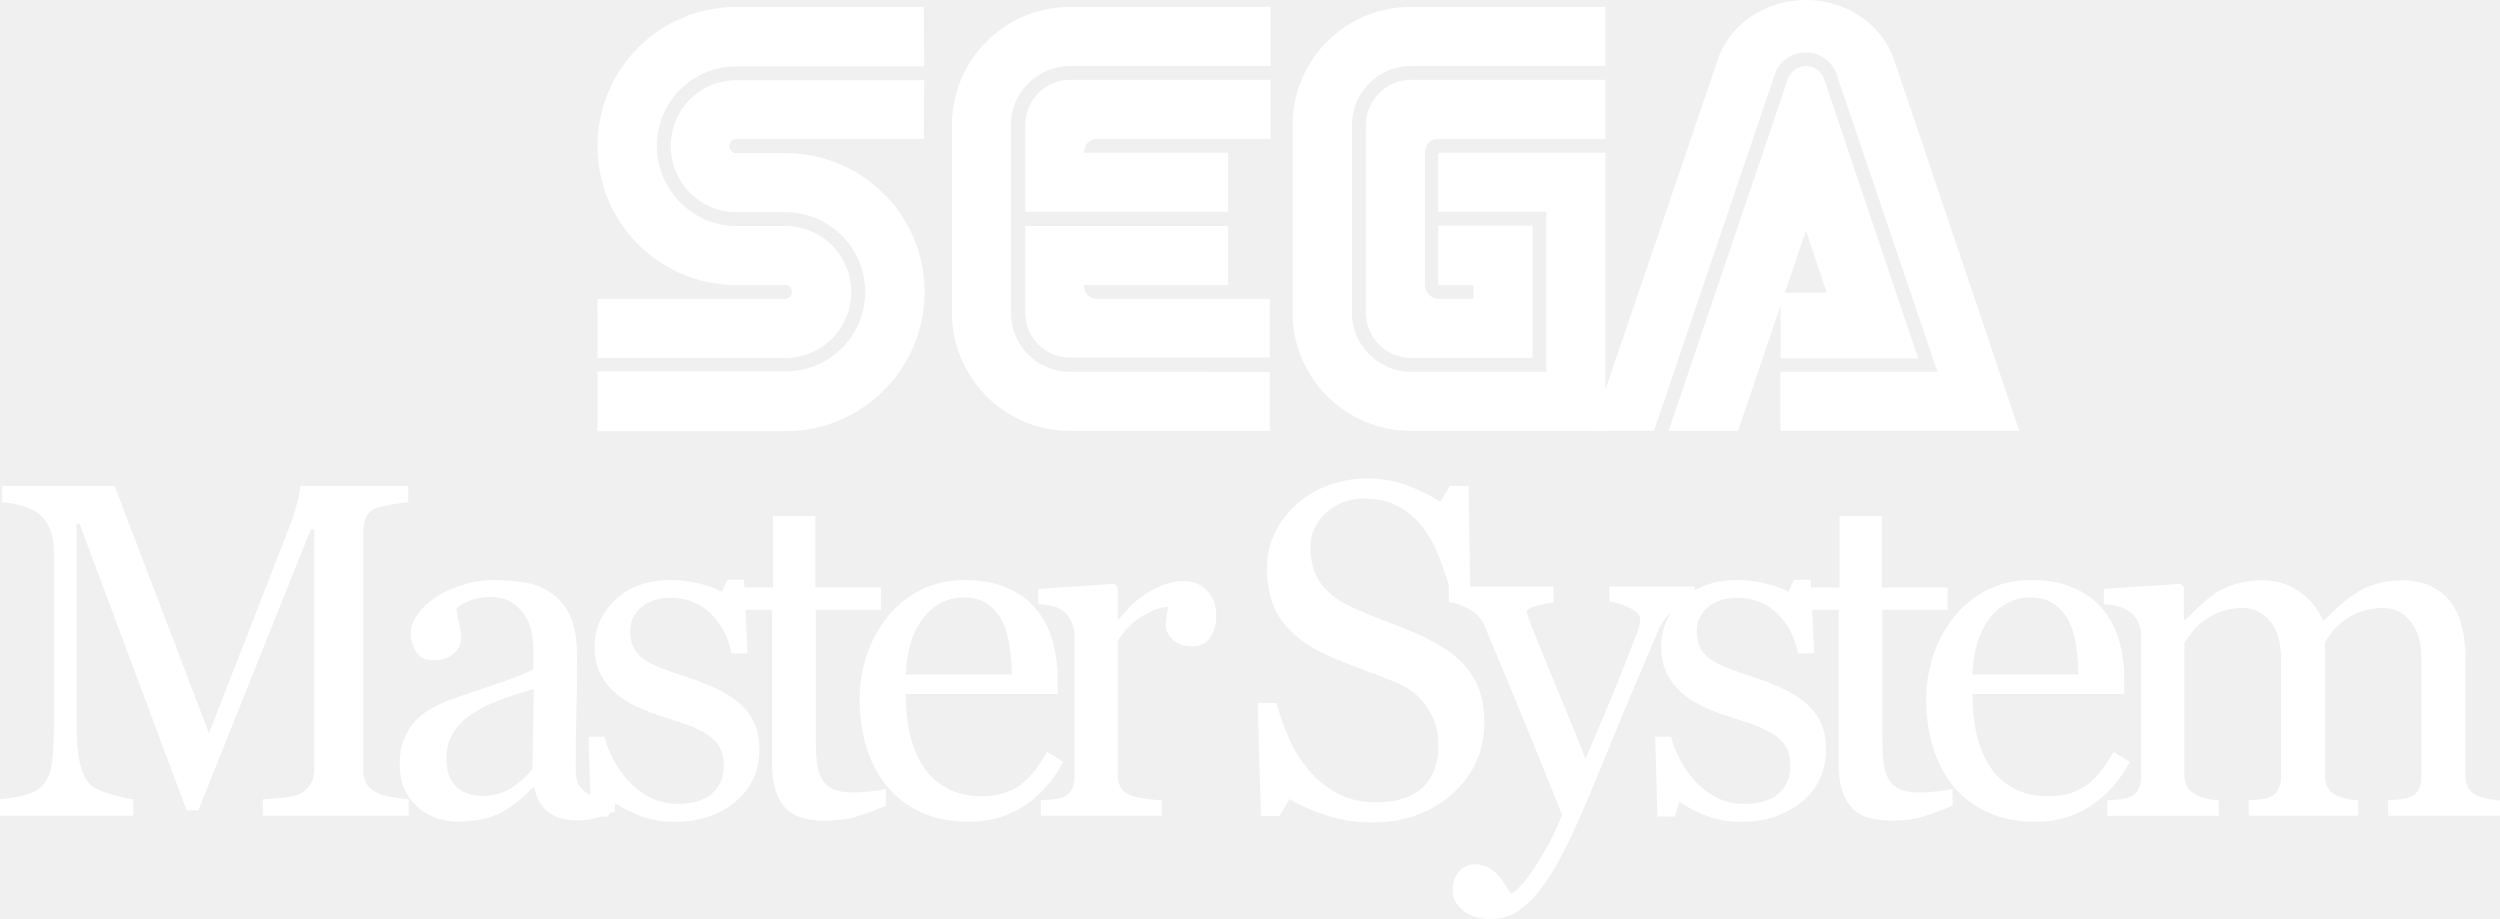
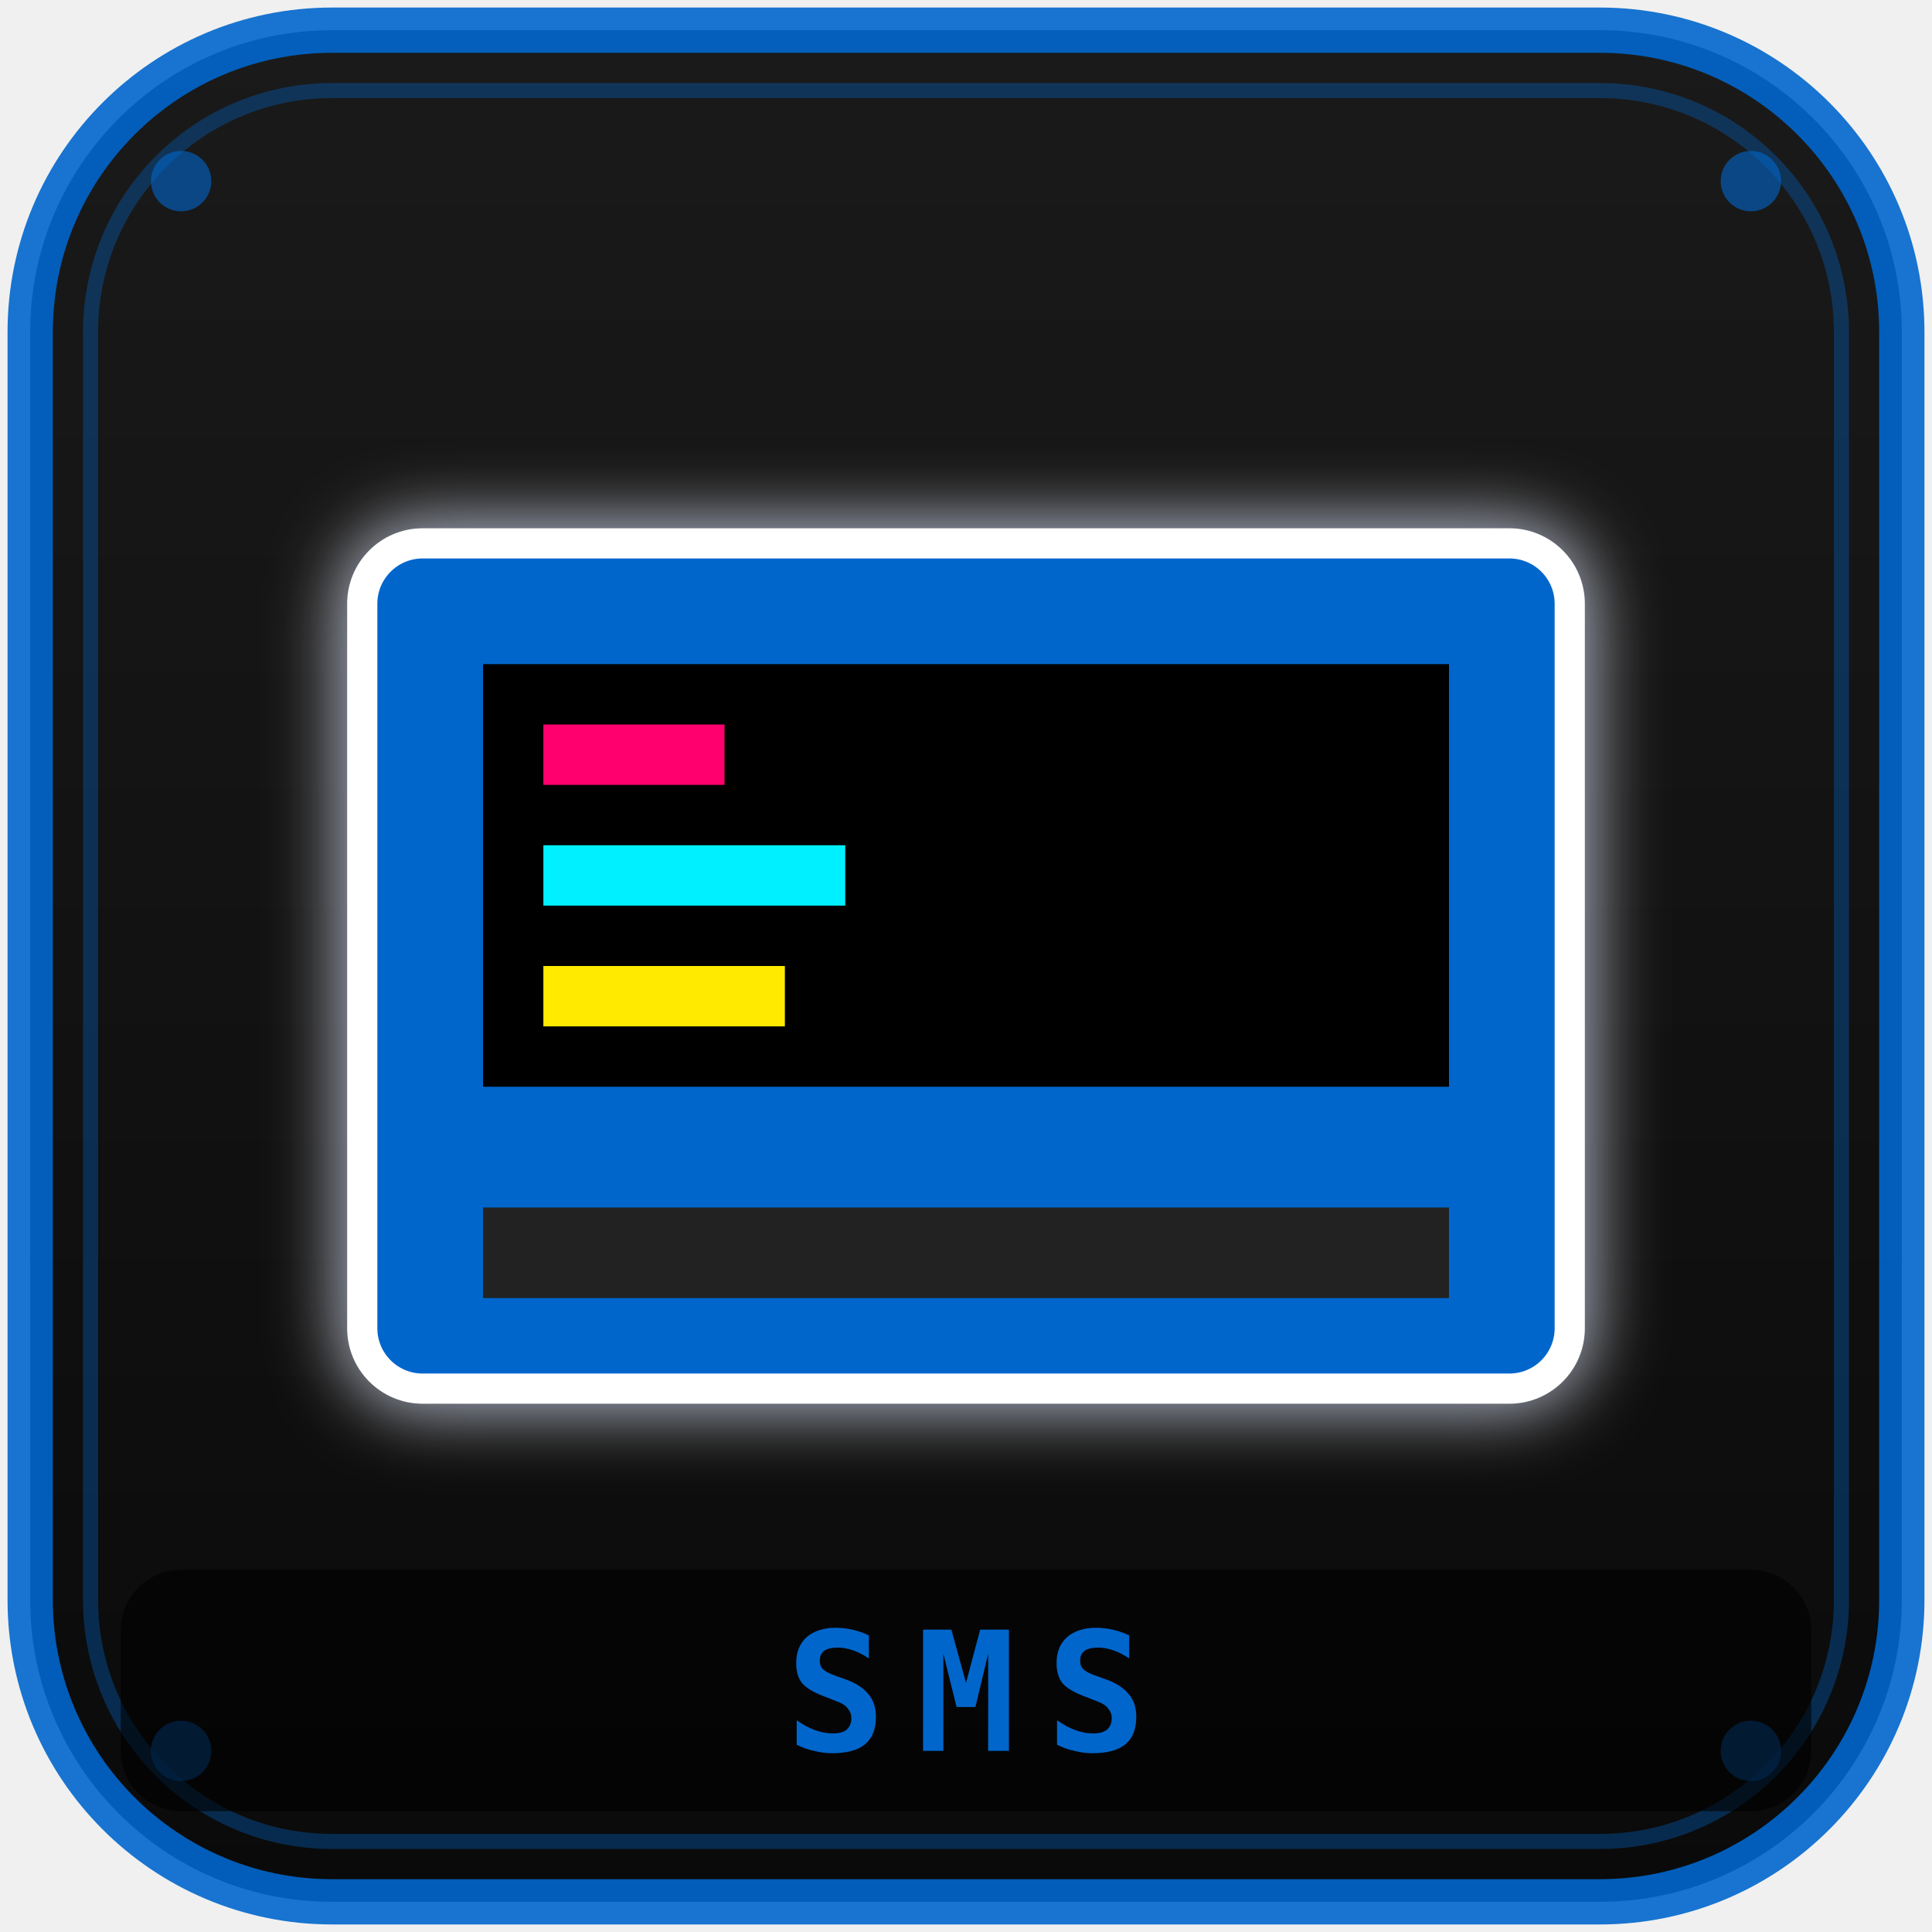
- <svg xmlns="http://www.w3.org/2000/svg" viewBox="0 0 264 97">
-   <path d="M 63.098 45.537 L 82.932 45.537 C 91.04 45.537 97.636 38.939 97.636 30.833 C 97.636 22.729 91.04 16.17 82.932 16.17 L 77.761 16.17 C 77.354 16.17 77.026 15.845 77.026 15.437 C 77.026 14.989 77.352 14.664 77.761 14.664 L 97.556 14.664 L 97.597 8.472 L 77.761 8.472 C 73.931 8.472 70.836 11.568 70.836 15.397 C 70.836 19.267 73.931 22.403 77.761 22.403 L 82.932 22.403 C 87.576 22.403 91.365 26.192 91.365 30.834 C 91.365 35.478 87.576 39.225 82.932 39.225 L 63.098 39.225 L 63.098 45.537 L 63.098 45.537 Z" id="path5" style="fill-opacity: 1; fill: rgb(255, 255, 255);" />
-   <path d="M 63.098 37.799 L 82.932 37.799 C 86.802 37.799 89.899 34.662 89.899 30.833 C 89.899 27.005 86.803 23.869 82.932 23.869 L 77.761 23.869 C 73.118 23.869 69.37 20.04 69.37 15.396 C 69.37 10.753 73.118 7.007 77.761 7.007 L 97.596 7.007 L 97.555 0.734 L 77.759 0.734 C 69.654 0.734 63.096 7.291 63.096 15.437 C 63.096 23.543 69.654 30.1 77.759 30.1 L 82.891 30.1 C 83.298 30.1 83.625 30.427 83.625 30.833 C 83.625 31.241 83.298 31.566 82.891 31.566 L 63.096 31.566 L 63.098 37.799 L 63.098 37.799 Z" id="path7" style="fill-opacity: 1; fill: rgb(255, 255, 255);" />
-   <path d="M 112.992 39.265 C 109.572 39.265 106.762 36.536 106.762 33.033 L 106.762 13.115 C 106.762 9.776 109.572 6.965 112.992 6.965 L 134.173 6.965 L 134.173 0.734 L 112.992 0.734 C 106.11 0.734 100.529 6.314 100.529 13.197 L 100.529 33.033 C 100.529 39.917 106.109 45.497 112.992 45.497 L 134.092 45.497 L 134.092 39.266 L 112.992 39.265 L 112.992 39.265 Z" id="path9" style="fill-opacity: 1; fill: rgb(255, 255, 255);" />
-   <path d="M 108.267 13.196 C 108.267 10.59 110.385 8.43 112.992 8.43 L 134.173 8.43 L 134.173 14.663 L 115.926 14.663 C 114.458 14.663 114.458 16.129 114.458 16.129 L 129.692 16.129 L 129.692 22.361 L 108.267 22.361 L 108.267 13.196 L 108.267 13.196 Z" id="path11" style="fill-opacity: 1; fill: rgb(255, 255, 255);" />
-   <path d="M 112.992 37.759 C 110.385 37.759 108.267 35.64 108.267 33.033 L 108.267 23.867 L 129.691 23.867 L 129.691 30.099 L 114.458 30.099 C 114.458 31.566 115.924 31.566 115.924 31.566 L 134.09 31.566 L 134.09 37.757 L 112.992 37.759 L 112.992 37.759 Z" id="path13" style="fill-opacity: 1; fill: rgb(255, 255, 255);" />
-   <path d="M 149.039 39.265 C 145.578 39.265 142.766 36.453 142.766 33.033 L 142.766 13.197 C 142.766 9.776 145.578 6.965 148.999 6.965 L 169.528 6.965 L 169.528 0.734 L 148.958 0.734 C 142.074 0.734 136.495 6.314 136.495 13.197 L 136.495 33.033 C 136.495 39.917 142.114 45.497 148.999 45.497 L 169.528 45.497 L 169.528 16.13 L 151.891 16.13 L 151.891 22.362 L 163.296 22.362 L 163.296 39.265 L 149.039 39.265 L 149.039 39.265 Z" id="path15" style="fill-opacity: 1; fill: rgb(255, 255, 255);" />
-   <path d="M 144.231 33.033 C 144.231 35.639 146.392 37.799 148.998 37.799 L 161.828 37.799 L 161.828 23.828 L 151.89 23.828 L 151.89 30.1 L 155.597 30.1 L 155.597 31.566 L 151.932 31.566 C 151.116 31.566 150.465 30.876 150.465 30.1 L 150.465 16.13 C 150.465 16.13 150.465 14.663 151.932 14.663 L 169.527 14.663 L 169.527 8.43 L 148.998 8.43 C 146.392 8.43 144.232 10.589 144.232 13.196 L 144.231 33.033 L 144.231 33.033 Z" id="path17" style="fill-opacity: 1; fill: rgb(255, 255, 255);" />
-   <path d="M 188.793 8.351 C 189.077 7.536 189.811 6.966 190.707 6.966 C 191.603 6.966 192.338 7.537 192.623 8.351 L 202.561 37.84 L 188.022 37.84 L 188.022 30.915 L 192.91 30.915 L 190.71 24.357 L 183.54 45.497 L 176.209 45.497 L 188.793 8.351 L 188.793 8.351 Z" id="path19" style="fill-opacity: 1; fill: rgb(255, 255, 255);" />
-   <path d="M 204.597 39.265 L 188.019 39.265 L 188.019 45.496 L 213.232 45.496 L 200.116 6.598 C 198.975 2.811 195.187 0 190.706 0 C 186.227 0 182.439 2.77 181.298 6.598 L 168.058 45.496 L 174.657 45.496 L 187.486 7.658 C 188.016 6.395 189.237 5.54 190.703 5.54 C 192.13 5.54 193.353 6.395 193.882 7.658 L 204.597 39.265 L 204.597 39.265 Z" id="path21" style="fill-opacity: 1; fill: rgb(255, 255, 255);" />
-   <path id="path6717" d="M 43.152 86.145 L 27.761 86.145 L 27.761 84.402 C 28.318 84.388 29.034 84.329 29.909 84.229 C 30.786 84.132 31.386 83.993 31.714 83.811 C 32.222 83.502 32.594 83.147 32.831 82.744 C 33.069 82.342 33.187 81.84 33.187 81.234 L 33.187 55.904 L 32.819 55.904 L 20.938 85.58 L 19.712 85.58 L 8.395 55.29 L 8.077 55.29 L 8.077 76.08 C 8.077 78.092 8.203 79.623 8.457 80.67 C 8.711 81.718 9.099 82.47 9.624 82.927 C 9.984 83.269 10.727 83.6 11.856 83.912 C 12.985 84.222 13.722 84.387 14.066 84.4 L 14.066 86.143 L 0 86.143 L 0 84.4 C 0.737 84.336 1.509 84.213 2.32 84.034 C 3.129 83.854 3.755 83.585 4.198 83.224 C 4.77 82.768 5.163 82.063 5.376 81.113 C 5.59 80.166 5.694 78.577 5.694 76.351 L 5.694 58.53 C 5.694 57.499 5.572 56.657 5.327 56.003 C 5.082 55.349 4.73 54.817 4.272 54.408 C 3.765 53.965 3.142 53.639 2.406 53.425 C 1.669 53.214 0.942 53.091 0.222 53.057 L 0.222 51.315 L 12.103 51.315 L 22.067 77.431 L 30.585 55.585 C 30.896 54.786 31.163 53.947 31.383 53.069 C 31.604 52.194 31.724 51.608 31.74 51.315 L 43.104 51.315 L 43.104 53.057 C 42.646 53.074 42.06 53.148 41.349 53.278 C 40.638 53.411 40.117 53.533 39.79 53.646 C 39.235 53.841 38.857 54.171 38.66 54.629 C 38.464 55.086 38.366 55.585 38.366 56.125 L 38.366 81.235 C 38.366 81.808 38.464 82.29 38.66 82.683 C 38.857 83.075 39.233 83.42 39.79 83.712 C 40.086 83.878 40.609 84.029 41.362 84.168 C 42.114 84.305 42.712 84.386 43.153 84.399 L 43.153 86.144 L 43.152 86.144 L 43.152 86.145 Z" style="fill-opacity: 1; fill: rgb(255, 255, 255);" />
-   <path id="path6719" d="M 64.936 85.702 C 64.168 85.983 63.493 86.206 62.911 86.378 C 62.33 86.55 61.672 86.635 60.936 86.635 C 59.658 86.635 58.641 86.339 57.879 85.74 C 57.118 85.144 56.632 84.273 56.419 83.127 L 56.271 83.127 C 55.208 84.303 54.066 85.206 52.847 85.826 C 51.627 86.449 50.158 86.758 48.44 86.758 C 46.624 86.758 45.131 86.206 43.961 85.089 C 42.791 83.978 42.207 82.521 42.207 80.72 C 42.207 79.787 42.338 78.951 42.6 78.216 C 42.861 77.479 43.255 76.817 43.777 76.228 C 44.187 75.74 44.727 75.302 45.397 74.915 C 46.069 74.532 46.698 74.226 47.287 73.995 C 48.025 73.718 49.518 73.201 51.767 72.448 C 54.017 71.698 55.534 71.108 56.32 70.682 L 56.32 68.252 C 56.32 68.039 56.276 67.63 56.184 67.025 C 56.094 66.42 55.903 65.846 55.608 65.306 C 55.28 64.703 54.819 64.174 54.22 63.723 C 53.624 63.275 52.777 63.048 51.681 63.048 C 50.927 63.048 50.229 63.176 49.582 63.429 C 48.935 63.685 48.481 63.949 48.22 64.227 C 48.22 64.556 48.298 65.036 48.454 65.674 C 48.609 66.312 48.687 66.902 48.687 67.441 C 48.687 68.015 48.428 68.538 47.912 69.011 C 47.398 69.49 46.681 69.723 45.765 69.723 C 44.948 69.723 44.346 69.436 43.96 68.853 C 43.577 68.274 43.385 67.623 43.385 66.901 C 43.385 66.15 43.65 65.429 44.182 64.741 C 44.715 64.054 45.405 63.441 46.257 62.901 C 46.994 62.445 47.886 62.053 48.932 61.735 C 49.98 61.415 51.002 61.256 52.001 61.256 C 53.376 61.256 54.573 61.35 55.597 61.538 C 56.62 61.728 57.548 62.131 58.383 62.753 C 59.217 63.36 59.851 64.182 60.285 65.219 C 60.718 66.26 60.936 67.596 60.936 69.233 C 60.936 71.573 60.91 73.647 60.862 75.454 C 60.812 77.263 60.79 79.24 60.79 81.383 C 60.79 82.021 60.9 82.53 61.12 82.907 C 61.341 83.284 61.681 83.603 62.139 83.862 C 62.385 84.011 62.773 84.092 63.305 84.108 C 63.837 84.124 64.381 84.134 64.937 84.134 L 64.937 85.702 L 64.936 85.702 Z M 56.37 72.742 C 54.979 73.152 53.761 73.55 52.713 73.945 C 51.665 74.337 50.692 74.827 49.793 75.418 C 48.974 75.974 48.328 76.632 47.853 77.392 C 47.379 78.153 47.141 79.06 47.141 80.105 C 47.141 81.464 47.496 82.461 48.209 83.099 C 48.921 83.736 49.824 84.057 50.92 84.057 C 52.083 84.057 53.105 83.774 53.989 83.209 C 54.872 82.644 55.618 81.981 56.222 81.208 L 56.37 72.742 Z" style="fill-opacity: 1; fill: rgb(255, 255, 255);" />
-   <path id="path6721" d="M 78.106 74.289 C 78.777 74.878 79.292 75.558 79.653 76.324 C 80.013 77.096 80.193 78.037 80.193 79.147 C 80.193 81.391 79.353 83.223 77.678 84.646 C 76 86.069 73.827 86.782 71.16 86.782 C 69.752 86.782 68.455 86.527 67.269 86.02 C 66.082 85.513 65.235 85.048 64.728 84.621 L 64.238 86.217 L 62.397 86.217 L 62.152 77.796 L 63.845 77.796 C 63.976 78.434 64.254 79.181 64.679 80.028 C 65.105 80.88 65.621 81.647 66.226 82.335 C 66.864 83.057 67.629 83.662 68.521 84.153 C 69.413 84.642 70.416 84.89 71.528 84.89 C 73.099 84.89 74.311 84.534 75.162 83.821 C 76.012 83.11 76.439 82.091 76.439 80.764 C 76.439 80.076 76.304 79.487 76.034 78.986 C 75.764 78.488 75.366 78.052 74.843 77.672 C 74.303 77.296 73.64 76.958 72.854 76.654 C 72.069 76.352 71.194 76.052 70.228 75.757 C 69.458 75.529 68.604 75.215 67.663 74.812 C 66.722 74.41 65.916 73.939 65.245 73.4 C 64.525 72.829 63.936 72.123 63.477 71.29 C 63.019 70.455 62.79 69.473 62.79 68.344 C 62.79 66.364 63.526 64.688 64.999 63.312 C 66.473 61.937 68.444 61.249 70.915 61.249 C 71.863 61.249 72.833 61.372 73.824 61.616 C 74.813 61.863 75.619 62.156 76.241 62.499 L 76.806 61.223 L 78.573 61.223 L 78.941 69.003 L 77.248 69.003 C 76.905 67.269 76.163 65.858 75.026 64.768 C 73.888 63.681 72.501 63.136 70.865 63.136 C 69.524 63.136 68.467 63.474 67.698 64.144 C 66.928 64.817 66.545 65.627 66.545 66.575 C 66.545 67.311 66.671 67.925 66.925 68.415 C 67.179 68.907 67.558 69.322 68.067 69.668 C 68.556 69.996 69.175 70.303 69.92 70.588 C 70.665 70.874 71.584 71.2 72.682 71.557 C 73.762 71.9 74.781 72.303 75.738 72.76 C 76.695 73.226 77.483 73.734 78.106 74.289 Z" style="fill-opacity: 1; fill: rgb(255, 255, 255);" />
-   <path id="path6723" d="M 93.558 85.088 C 92.494 85.531 91.488 85.904 90.539 86.205 C 89.59 86.509 88.428 86.659 87.053 86.659 C 85.024 86.659 83.596 86.15 82.77 85.126 C 81.943 84.103 81.53 82.658 81.53 80.795 L 81.53 64.398 L 77.16 64.398 L 77.16 62.041 L 81.628 62.041 L 81.628 54.505 L 86.096 54.505 L 86.096 62.041 L 93.042 62.041 L 93.042 64.398 L 86.145 64.398 L 86.145 77.922 C 86.145 78.938 86.181 79.785 86.256 80.465 C 86.329 81.143 86.505 81.74 86.783 82.243 C 87.044 82.718 87.438 83.078 87.961 83.323 C 88.484 83.568 89.188 83.691 90.072 83.691 C 90.48 83.691 91.081 83.654 91.876 83.578 C 92.67 83.505 93.23 83.413 93.558 83.296 L 93.558 85.088 L 93.558 85.088 Z" style="fill-opacity: 1; fill: rgb(255, 255, 255);" />
-   <path id="path6725" d="M 112.275 80.45 C 111.26 82.382 109.902 83.919 108.2 85.064 C 106.498 86.211 104.542 86.781 102.333 86.781 C 100.387 86.781 98.681 86.438 97.214 85.751 C 95.751 85.064 94.545 84.131 93.594 82.953 C 92.646 81.776 91.937 80.402 91.471 78.831 C 91.004 77.259 90.772 75.602 90.772 73.849 C 90.772 72.278 91.021 70.735 91.52 69.221 C 92.02 67.71 92.752 66.346 93.717 65.135 C 94.65 63.975 95.807 63.037 97.191 62.324 C 98.573 61.611 100.125 61.256 101.842 61.256 C 103.609 61.256 105.123 61.537 106.382 62.091 C 107.643 62.648 108.665 63.408 109.451 64.372 C 110.204 65.292 110.764 66.372 111.133 67.614 C 111.5 68.857 111.685 70.208 111.685 71.663 L 111.685 73.283 L 95.657 73.283 C 95.657 74.872 95.808 76.312 96.11 77.605 C 96.414 78.898 96.892 80.034 97.546 81.017 C 98.183 81.967 99.018 82.715 100.05 83.263 C 101.08 83.813 102.308 84.083 103.732 84.083 C 105.188 84.083 106.443 83.744 107.499 83.063 C 108.556 82.388 109.574 81.162 110.555 79.396 L 112.275 80.45 Z M 106.85 71.221 C 106.85 70.305 106.772 69.323 106.617 68.276 C 106.461 67.228 106.212 66.354 105.868 65.649 C 105.493 64.897 104.977 64.286 104.321 63.808 C 103.668 63.335 102.824 63.097 101.794 63.097 C 100.074 63.097 98.647 63.812 97.51 65.246 C 96.373 66.678 95.755 68.669 95.657 71.221 L 106.85 71.221 L 106.85 71.221 Z" style="fill-opacity: 1; fill: rgb(255, 255, 255);" />
-   <path id="path6727" d="M 128.438 65.059 C 128.438 65.893 128.234 66.634 127.825 67.28 C 127.416 67.929 126.787 68.249 125.936 68.249 C 125.018 68.249 124.319 68.012 123.835 67.536 C 123.354 67.064 123.112 66.539 123.112 65.967 C 123.112 65.607 123.14 65.28 123.197 64.985 C 123.255 64.689 123.308 64.394 123.357 64.101 C 122.588 64.101 121.687 64.412 120.657 65.034 C 119.626 65.657 118.751 66.539 118.03 67.684 L 118.03 81.773 C 118.03 82.349 118.142 82.814 118.362 83.174 C 118.582 83.536 118.93 83.805 119.405 83.985 C 119.814 84.148 120.342 84.271 120.988 84.35 C 121.634 84.435 122.194 84.49 122.67 84.523 L 122.67 86.143 L 109.906 86.143 L 109.906 84.523 C 110.282 84.491 110.671 84.46 111.071 84.426 C 111.472 84.395 111.82 84.33 112.115 84.228 C 112.572 84.081 112.913 83.824 113.133 83.457 C 113.354 83.089 113.465 82.609 113.465 82.021 L 113.465 67.073 C 113.465 66.566 113.346 66.065 113.109 65.576 C 112.871 65.084 112.539 64.692 112.114 64.398 C 111.804 64.2 111.437 64.06 111.01 63.968 C 110.584 63.879 110.126 63.818 109.636 63.785 L 109.636 62.189 L 117.686 61.648 L 118.029 61.992 L 118.029 65.404 L 118.151 65.404 C 119.168 64.078 120.297 63.072 121.539 62.385 C 122.784 61.697 123.921 61.354 124.951 61.354 C 125.983 61.354 126.821 61.691 127.468 62.361 C 128.116 63.031 128.438 63.93 128.438 65.059 L 128.438 65.059 Z" style="fill-opacity: 1; fill: rgb(255, 255, 255);" />
-   <path id="path6729" d="M 154.581 70.166 C 155.316 70.986 155.859 71.88 156.211 72.854 C 156.565 73.828 156.741 74.962 156.741 76.253 C 156.741 79.332 155.602 81.869 153.329 83.863 C 151.054 85.862 148.232 86.857 144.86 86.857 C 143.305 86.857 141.752 86.618 140.197 86.134 C 138.643 85.653 137.3 85.066 136.171 84.38 L 135.116 86.172 L 133.154 86.172 L 132.81 74.243 L 134.798 74.243 C 135.208 75.714 135.686 77.046 136.235 78.231 C 136.784 79.42 137.507 80.525 138.407 81.558 C 139.258 82.524 140.252 83.292 141.388 83.865 C 142.526 84.439 143.847 84.724 145.351 84.724 C 146.481 84.724 147.465 84.577 148.31 84.282 C 149.152 83.986 149.837 83.567 150.359 83.029 C 150.882 82.489 151.269 81.856 151.525 81.128 C 151.78 80.401 151.906 79.561 151.906 78.61 C 151.906 77.224 151.515 75.923 150.73 74.72 C 149.945 73.516 148.775 72.605 147.219 71.983 C 146.155 71.557 144.936 71.086 143.561 70.572 C 142.188 70.057 141.001 69.57 140.003 69.11 C 138.039 68.227 136.513 67.069 135.424 65.637 C 134.336 64.206 133.793 62.335 133.793 60.027 C 133.793 58.703 134.063 57.468 134.602 56.321 C 135.142 55.176 135.911 54.152 136.91 53.252 C 137.858 52.403 138.98 51.734 140.272 51.251 C 141.565 50.769 142.916 50.528 144.322 50.528 C 145.926 50.528 147.361 50.772 148.63 51.265 C 149.897 51.755 151.057 52.329 152.103 52.981 L 153.11 51.312 L 155.074 51.312 L 155.271 62.872 L 153.284 62.872 C 152.925 61.547 152.519 60.282 152.068 59.066 C 151.619 57.857 151.035 56.759 150.314 55.778 C 149.611 54.831 148.751 54.071 147.737 53.506 C 146.722 52.943 145.478 52.659 144.007 52.659 C 142.454 52.659 141.126 53.16 140.03 54.156 C 138.934 55.157 138.385 56.375 138.385 57.813 C 138.385 59.32 138.736 60.567 139.44 61.558 C 140.144 62.548 141.168 63.361 142.509 63.999 C 143.703 64.572 144.876 65.066 146.029 65.482 C 147.183 65.901 148.3 66.348 149.38 66.821 C 150.363 67.247 151.306 67.73 152.214 68.27 C 153.119 68.816 153.908 69.445 154.581 70.166 L 154.581 70.166 Z" style="fill-opacity: 1; fill: rgb(255, 255, 255);" />
-   <path id="path6731" d="M 153.391 94.049 C 153.391 93.231 153.614 92.564 154.066 92.047 C 154.515 91.531 155.074 91.274 155.747 91.274 C 156.27 91.274 156.719 91.37 157.098 91.569 C 157.473 91.766 157.809 92.021 158.104 92.329 C 158.349 92.573 158.613 92.91 158.889 93.335 C 159.168 93.762 159.389 94.114 159.551 94.391 C 160.371 93.949 161.348 92.795 162.487 90.931 C 163.622 89.065 164.448 87.432 164.952 86.02 C 163.396 82.144 161.991 78.675 160.73 75.613 C 159.47 72.553 158.153 69.387 156.779 66.113 C 156.468 65.362 155.943 64.774 155.207 64.357 C 154.472 63.939 153.735 63.675 152.998 63.559 L 152.998 61.939 L 164.044 61.939 L 164.044 63.657 C 163.552 63.673 162.965 63.777 162.276 63.963 C 161.589 64.153 161.246 64.368 161.246 64.614 C 161.246 64.712 161.283 64.876 161.357 65.104 C 161.431 65.335 161.515 65.572 161.616 65.816 C 162.238 67.436 163.185 69.773 164.463 72.824 C 165.741 75.879 166.73 78.318 167.432 80.152 C 168.17 78.4 168.935 76.59 169.727 74.716 C 170.522 72.842 171.412 70.63 172.392 68.076 C 172.506 67.767 172.673 67.338 172.881 66.788 C 173.093 66.24 173.202 65.769 173.202 65.377 C 173.202 64.953 172.831 64.555 172.085 64.186 C 171.34 63.819 170.633 63.593 169.961 63.51 L 169.961 61.94 L 178.945 61.94 L 178.945 63.463 C 178.453 63.547 177.805 63.827 177.005 64.31 C 176.202 64.794 175.605 65.476 175.212 66.358 C 173.264 70.876 171.531 74.991 170.02 78.705 C 168.506 82.421 167.358 85.153 166.573 86.903 C 165.541 89.197 164.621 90.982 163.811 92.267 C 163.001 93.553 162.21 94.561 161.441 95.297 C 160.688 95.986 160.005 96.449 159.394 96.686 C 158.781 96.921 158.143 97.041 157.493 97.041 C 156.216 97.041 155.214 96.739 154.485 96.135 C 153.754 95.532 153.391 94.834 153.391 94.049 L 153.391 94.049 Z" style="fill-opacity: 1; fill: rgb(255, 255, 255);" />
-   <path id="path6733" d="M 190.738 74.289 C 191.407 74.878 191.924 75.558 192.284 76.324 C 192.645 77.096 192.824 78.037 192.824 79.147 C 192.824 81.391 191.984 83.223 190.31 84.646 C 188.63 86.069 186.459 86.782 183.791 86.782 C 182.385 86.782 181.086 86.527 179.902 86.02 C 178.714 85.513 177.867 85.048 177.36 84.621 L 176.869 86.217 L 175.028 86.217 L 174.783 77.796 L 176.476 77.796 C 176.605 78.434 176.884 79.181 177.311 80.028 C 177.737 80.88 178.252 81.647 178.859 82.335 C 179.495 83.057 180.26 83.662 181.153 84.153 C 182.044 84.642 183.046 84.89 184.159 84.89 C 185.729 84.89 186.942 84.534 187.792 83.821 C 188.641 83.11 189.069 82.091 189.069 80.764 C 189.069 80.076 188.933 79.487 188.663 78.986 C 188.393 78.488 187.995 78.052 187.472 77.672 C 186.933 77.296 186.27 76.958 185.486 76.654 C 184.7 76.352 183.823 76.052 182.858 75.757 C 182.087 75.529 181.232 75.215 180.293 74.812 C 179.349 74.41 178.546 73.939 177.874 73.4 C 177.156 72.829 176.564 72.123 176.106 71.29 C 175.647 70.455 175.419 69.473 175.419 68.344 C 175.419 66.364 176.157 64.688 177.63 63.312 C 179.104 61.937 181.072 61.249 183.545 61.249 C 184.493 61.249 185.464 61.372 186.453 61.616 C 187.442 61.863 188.25 62.156 188.872 62.499 L 189.438 61.223 L 191.204 61.223 L 191.572 69.003 L 189.878 69.003 C 189.535 67.269 188.793 65.858 187.659 64.768 C 186.52 63.681 185.135 63.136 183.497 63.136 C 182.155 63.136 181.098 63.474 180.33 64.144 C 179.56 64.817 179.177 65.627 179.177 66.575 C 179.177 67.311 179.303 67.925 179.557 68.415 C 179.811 68.907 180.191 69.322 180.698 69.668 C 181.19 69.996 181.81 70.303 182.553 70.588 C 183.295 70.874 184.217 71.2 185.314 71.557 C 186.396 71.9 187.414 72.303 188.372 72.76 C 189.326 73.226 190.115 73.734 190.738 74.289 L 190.738 74.289 Z" style="fill-opacity: 1; fill: rgb(255, 255, 255);" />
-   <path id="path6735" d="M 206.189 85.088 C 205.126 85.531 204.12 85.904 203.168 86.205 C 202.221 86.509 201.061 86.659 199.685 86.659 C 197.656 86.659 196.228 86.15 195.401 85.126 C 194.575 84.103 194.161 82.658 194.161 80.795 L 194.161 64.398 L 189.793 64.398 L 189.793 62.041 L 194.258 62.041 L 194.258 54.505 L 198.727 54.505 L 198.727 62.041 L 205.674 62.041 L 205.674 64.398 L 198.775 64.398 L 198.775 77.922 C 198.775 78.938 198.813 79.785 198.887 80.465 C 198.96 81.144 199.137 81.74 199.417 82.243 C 199.676 82.718 200.072 83.078 200.592 83.323 C 201.115 83.568 201.819 83.691 202.702 83.691 C 203.111 83.691 203.712 83.654 204.507 83.578 C 205.3 83.505 205.861 83.413 206.188 83.296 L 206.189 85.088 L 206.189 85.088 Z" style="fill-opacity: 1; fill: rgb(255, 255, 255);" />
-   <path id="path6737" d="M 224.906 80.45 C 223.892 82.382 222.534 83.919 220.831 85.064 C 219.129 86.211 217.173 86.781 214.964 86.781 C 213.021 86.781 211.313 86.438 209.847 85.751 C 208.382 85.064 207.177 84.131 206.224 82.953 C 205.278 81.776 204.567 80.402 204.101 78.831 C 203.634 77.259 203.403 75.602 203.403 73.849 C 203.403 72.278 203.654 70.735 204.151 69.221 C 204.65 67.71 205.383 66.346 206.348 65.135 C 207.28 63.975 208.438 63.037 209.821 62.324 C 211.203 61.611 212.755 61.256 214.471 61.256 C 216.24 61.256 217.752 61.537 219.012 62.091 C 220.272 62.648 221.294 63.408 222.08 64.372 C 222.834 65.292 223.393 66.372 223.762 67.614 C 224.128 68.857 224.313 70.208 224.313 71.663 L 224.313 73.283 L 208.286 73.283 C 208.286 74.872 208.439 76.312 208.74 77.605 C 209.041 78.898 209.519 80.034 210.177 81.017 C 210.812 81.967 211.651 82.715 212.679 83.263 C 213.709 83.813 214.936 84.083 216.362 84.083 C 217.819 84.083 219.072 83.744 220.13 83.063 C 221.185 82.388 222.204 81.162 223.188 79.396 L 224.906 80.45 Z M 219.48 71.221 C 219.48 70.305 219.403 69.323 219.248 68.276 C 219.094 67.228 218.842 66.354 218.499 65.649 C 218.124 64.897 217.609 64.286 216.953 63.808 C 216.297 63.335 215.455 63.097 214.423 63.097 C 212.707 63.097 211.277 63.812 210.14 65.246 C 209.004 66.678 208.386 68.669 208.287 71.221 L 219.48 71.221 L 219.48 71.221 Z" style="fill-opacity: 1; fill: rgb(255, 255, 255);" />
-   <path id="path6739" d="M 263.996 86.145 L 252.189 86.145 L 252.189 84.523 C 252.566 84.492 252.946 84.46 253.331 84.427 C 253.715 84.396 254.053 84.33 254.348 84.23 C 254.806 84.082 255.146 83.824 255.367 83.457 C 255.589 83.09 255.7 82.609 255.7 82.022 L 255.7 69.528 C 255.7 67.827 255.31 66.513 254.532 65.588 C 253.754 64.664 252.787 64.202 251.625 64.202 C 250.824 64.202 250.07 64.323 249.367 64.569 C 248.663 64.814 248.017 65.157 247.429 65.6 C 246.952 65.961 246.556 66.348 246.235 66.766 C 245.917 67.183 245.675 67.532 245.51 67.808 L 245.51 81.774 C 245.51 82.35 245.61 82.819 245.807 83.186 C 246.004 83.553 246.338 83.838 246.814 84.034 C 247.19 84.181 247.53 84.292 247.833 84.365 C 248.134 84.438 248.531 84.492 249.022 84.524 L 249.022 86.144 L 237.464 86.144 L 237.464 84.524 C 237.842 84.492 238.202 84.46 238.556 84.427 C 238.906 84.396 239.231 84.33 239.523 84.228 C 239.982 84.081 240.321 83.824 240.542 83.456 C 240.764 83.089 240.876 82.609 240.876 82.02 L 240.876 69.526 C 240.876 67.825 240.486 66.512 239.707 65.587 C 238.931 64.663 237.96 64.2 236.801 64.2 C 235.999 64.2 235.244 64.327 234.541 64.581 C 233.838 64.838 233.191 65.184 232.602 65.625 C 232.128 65.986 231.727 66.391 231.4 66.84 C 231.073 67.293 230.828 67.631 230.662 67.859 L 230.662 81.727 C 230.662 82.284 230.778 82.752 231.007 83.127 C 231.236 83.505 231.578 83.79 232.035 83.987 C 232.378 84.152 232.732 84.272 233.09 84.353 C 233.453 84.437 233.851 84.493 234.293 84.527 L 234.293 86.148 L 222.534 86.148 L 222.534 84.527 C 222.911 84.495 223.299 84.463 223.702 84.429 C 224.102 84.399 224.448 84.332 224.745 84.232 C 225.203 84.085 225.544 83.827 225.762 83.458 C 225.983 83.092 226.093 82.613 226.093 82.023 L 226.093 66.977 C 226.093 66.454 225.978 65.982 225.738 65.566 C 225.5 65.147 225.169 64.791 224.745 64.496 C 224.433 64.299 224.05 64.141 223.592 64.018 C 223.134 63.895 222.659 63.819 222.168 63.784 L 222.168 62.19 L 230.27 61.649 L 230.613 61.992 L 230.613 65.453 L 230.785 65.453 C 231.194 65.046 231.693 64.561 232.282 64.004 C 232.874 63.451 233.42 62.997 233.928 62.655 C 234.5 62.264 235.217 61.937 236.078 61.673 C 236.936 61.413 237.865 61.281 238.863 61.281 C 240.433 61.281 241.782 61.702 242.913 62.543 C 244.044 63.387 244.854 64.406 245.342 65.6 C 245.933 65.029 246.452 64.526 246.902 64.091 C 247.351 63.658 247.945 63.196 248.681 62.704 C 249.304 62.279 250.034 61.935 250.878 61.673 C 251.72 61.413 252.656 61.281 253.689 61.281 C 255.734 61.281 257.354 61.955 258.55 63.293 C 259.743 64.636 260.341 66.699 260.341 69.48 L 260.341 81.778 C 260.341 82.351 260.438 82.819 260.638 83.189 C 260.835 83.555 261.168 83.842 261.644 84.035 C 262.022 84.183 262.392 84.293 262.76 84.367 C 263.129 84.44 263.541 84.494 264 84.526 L 264 86.147 L 263.997 86.147 L 263.997 86.145 Z" style="fill-opacity: 1; fill: rgb(255, 255, 255);" />
+ <svg xmlns="http://www.w3.org/2000/svg" viewBox="0 0 64 64" width="64" height="64" fill="none">
+   <defs>
+     <linearGradient id="bg-mastersystem" x1="0" y1="0" x2="0" y2="1">
+       <stop offset="0%" stop-color="#1a1a1a" />
+       <stop offset="100%" stop-color="#0a0a0a" />
+     </linearGradient>
+     <filter id="glow-mastersystem" x="-50%" y="-50%" width="200%" height="200%">
+       <feGaussianBlur stdDeviation="1.2" result="b" />
+       <feMerge>
+         <feMergeNode in="b" />
+         <feMergeNode in="SourceGraphic" />
+       </feMerge>
+     </filter>
+   </defs>
+   <rect x="1" y="1" width="62" height="62" rx="10" fill="url(#bg-mastersystem)" />
+   <rect x="1" y="1" width="62" height="62" rx="10" fill="none" stroke="#0066cc" stroke-width="1.5" opacity=".9" />
+   <rect x="3" y="3" width="58" height="58" rx="8" fill="none" stroke="#0066cc" stroke-width=".5" opacity=".35" />
+   <circle cx="6" cy="6" r="1" fill="#0066cc" opacity=".6" />
+   <circle cx="58" cy="6" r="1" fill="#0066cc" opacity=".6" />
+   <circle cx="6" cy="58" r="1" fill="#0066cc" opacity=".6" />
+   <circle cx="58" cy="58" r="1" fill="#0066cc" opacity=".6" />
+   <g filter="url(#glow-mastersystem)">
+     <rect x="12" y="18" width="40" height="28" rx="2" fill="#0066cc" stroke="#fff" stroke-width="1" />
+     <rect x="16" y="22" width="32" height="14" fill="#000" />
+     <rect x="18" y="24" width="6" height="2" fill="#ff006e" />
+     <rect x="18" y="28" width="10" height="2" fill="#00f0ff" />
+     <rect x="18" y="32" width="8" height="2" fill="#ffea00" />
+     <rect x="16" y="40" width="32" height="3" fill="#222" />
+   </g>
+   <rect x="4" y="52" width="56" height="8" rx="2" fill="#000" opacity=".6" />
+   <text x="32" y="58" text-anchor="middle" font-family="ui-monospace, Menlo, monospace" font-size="5.5" font-weight="700" fill="#0066cc" letter-spacing="1">SMS</text>
</svg>
